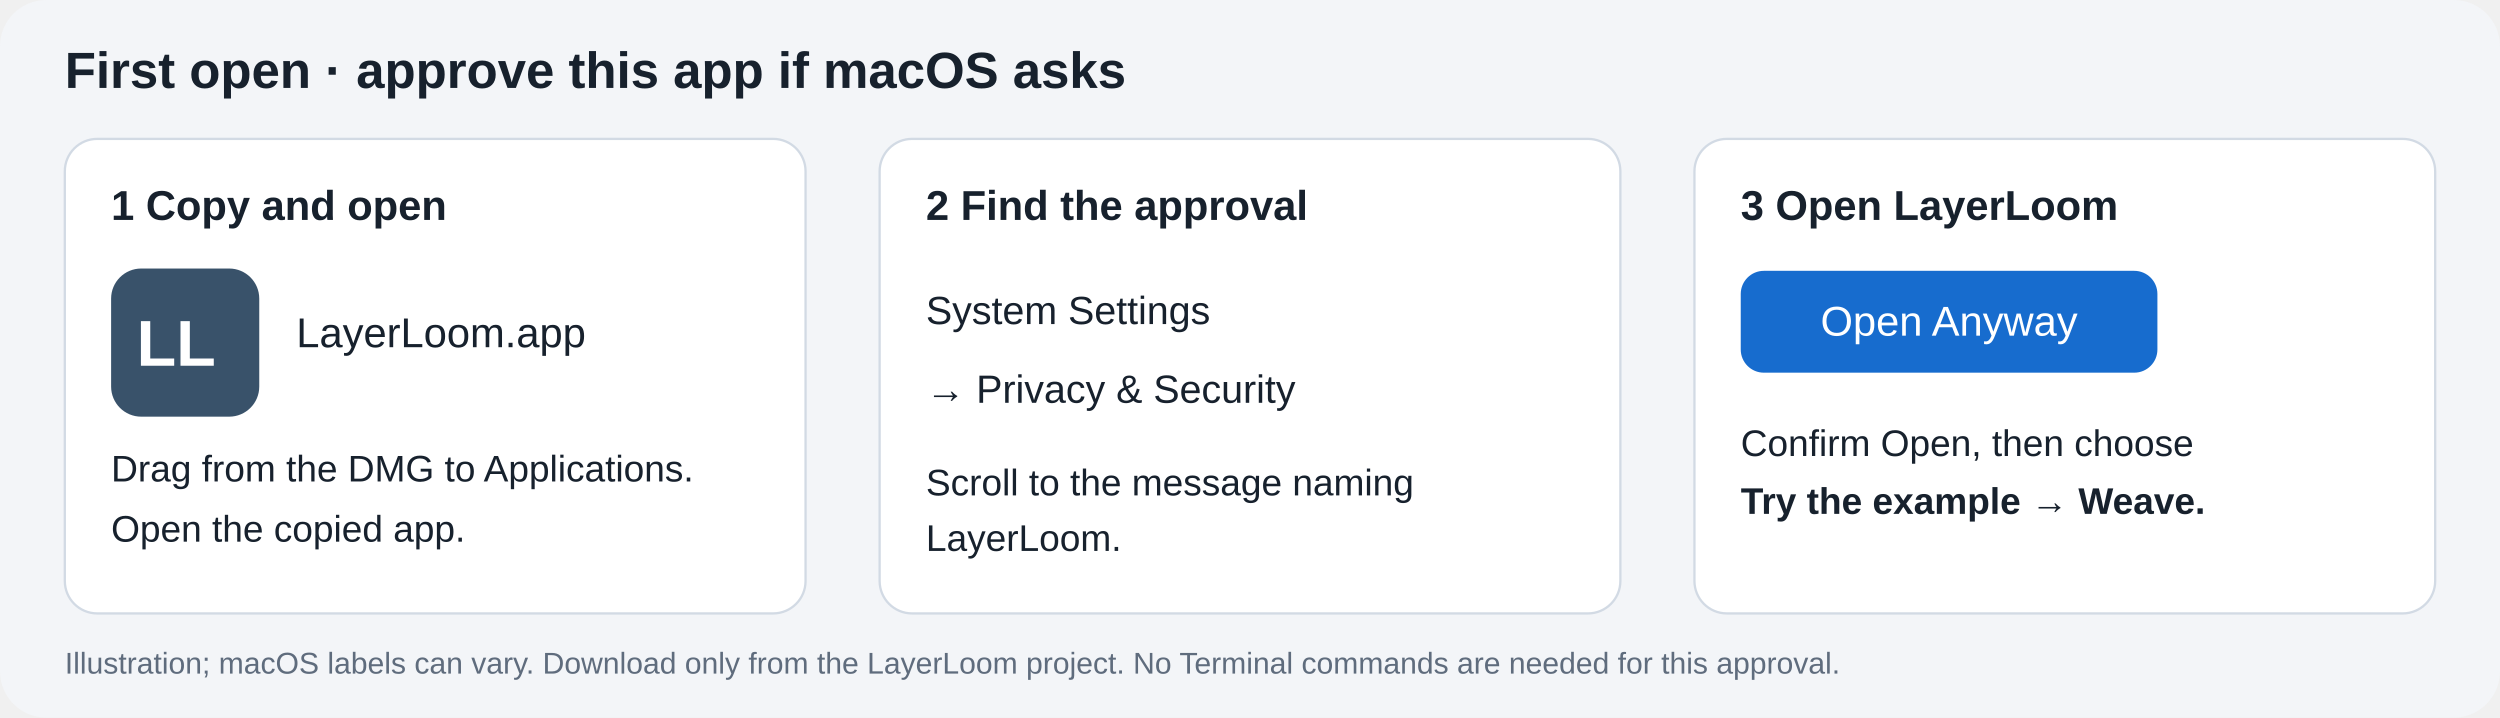
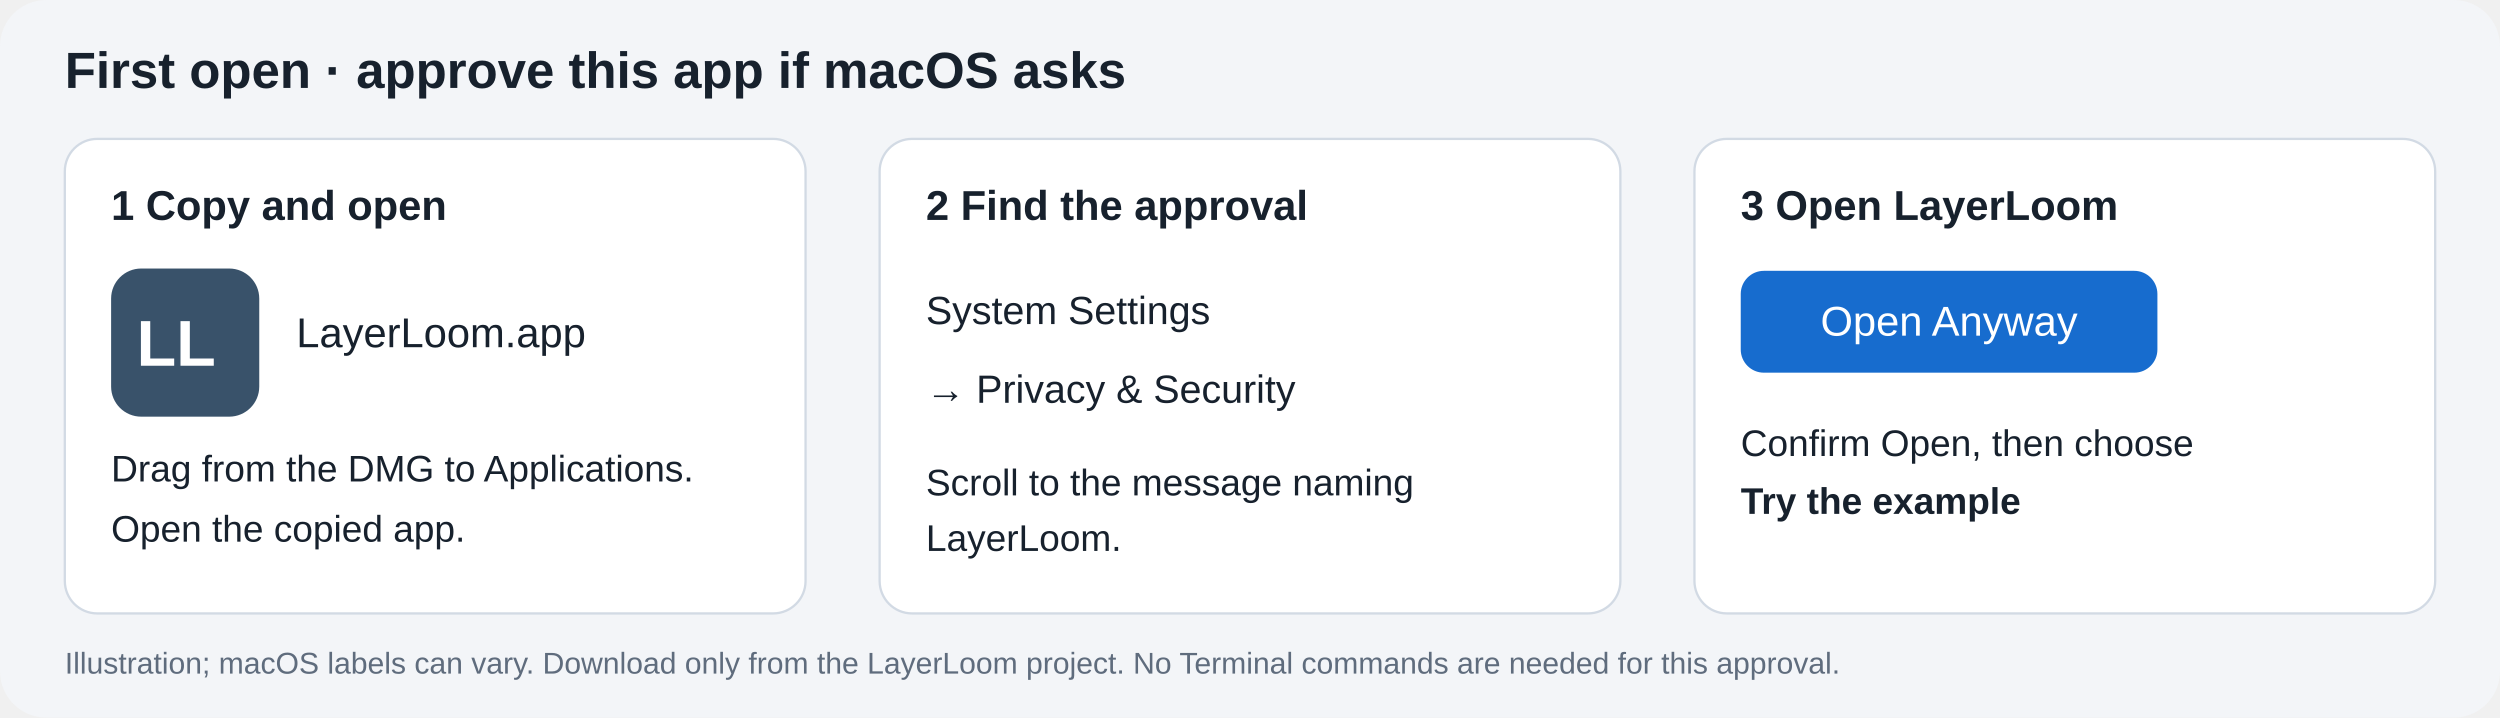
<svg xmlns="http://www.w3.org/2000/svg" width="1080" height="310" viewBox="0 0 1080 310" role="img" aria-labelledby="title desc">
  <rect width="1080" height="310" rx="20" fill="#f3f5f8" />
  <g font-family="Arial, sans-serif" fill="#17212d">
    <text x="28" y="38" font-size="22" font-weight="bold">First open · approve this app if macOS asks</text>
    <g stroke="#d2dae4" fill="white">
      <rect x="28" y="60" width="320" height="205" rx="14" />
      <rect x="380" y="60" width="320" height="205" rx="14" />
      <rect x="732" y="60" width="320" height="205" rx="14" />
    </g>
    <g font-size="18" font-weight="bold">
      <text x="48" y="95">1  Copy and open</text>
      <text x="400" y="95">2  Find the approval</text>
      <text x="752" y="95">3  Open LayerLoom</text>
    </g>
    <rect x="48" y="116" width="64" height="64" rx="13" fill="#39526a" />
    <text x="59" y="158" font-size="28" fill="white" font-weight="bold">LL</text>
    <text x="128" y="150" font-size="18">LayerLoom.app</text>
    <text x="48" y="208" font-size="16">Drag from the DMG to Applications.</text>
    <text x="48" y="234" font-size="16">Open the copied app.</text>
    <text x="400" y="140" font-size="17">System Settings</text>
    <text x="400" y="174" font-size="17">→ Privacy &amp; Security</text>
    <text x="400" y="214" font-size="16">Scroll to the message naming</text>
    <text x="400" y="238" font-size="16">LayerLoom.</text>
    <rect x="752" y="117" width="180" height="44" rx="10" fill="#176cce" />
    <text x="842" y="145" font-size="18" text-anchor="middle" fill="white">Open Anyway</text>
    <text x="752" y="197" font-size="16">Confirm Open, then choose</text>
-     <text x="752" y="222" font-size="16" font-weight="bold">Try the example → Weave.</text>
+     <text x="752" y="222" font-size="16" font-weight="bold">Try the example</text>
    <text x="28" y="291" font-size="13" fill="#5f6c7d">Illustration; macOS labels can vary. Download only from the LayerLoom project. No Terminal commands are needed for this approval.</text>
  </g>
</svg>
